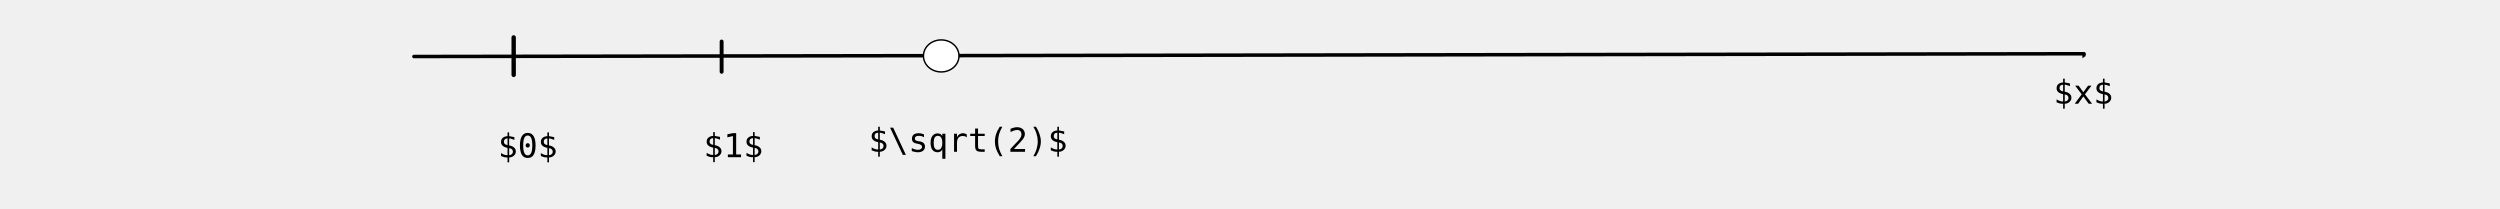
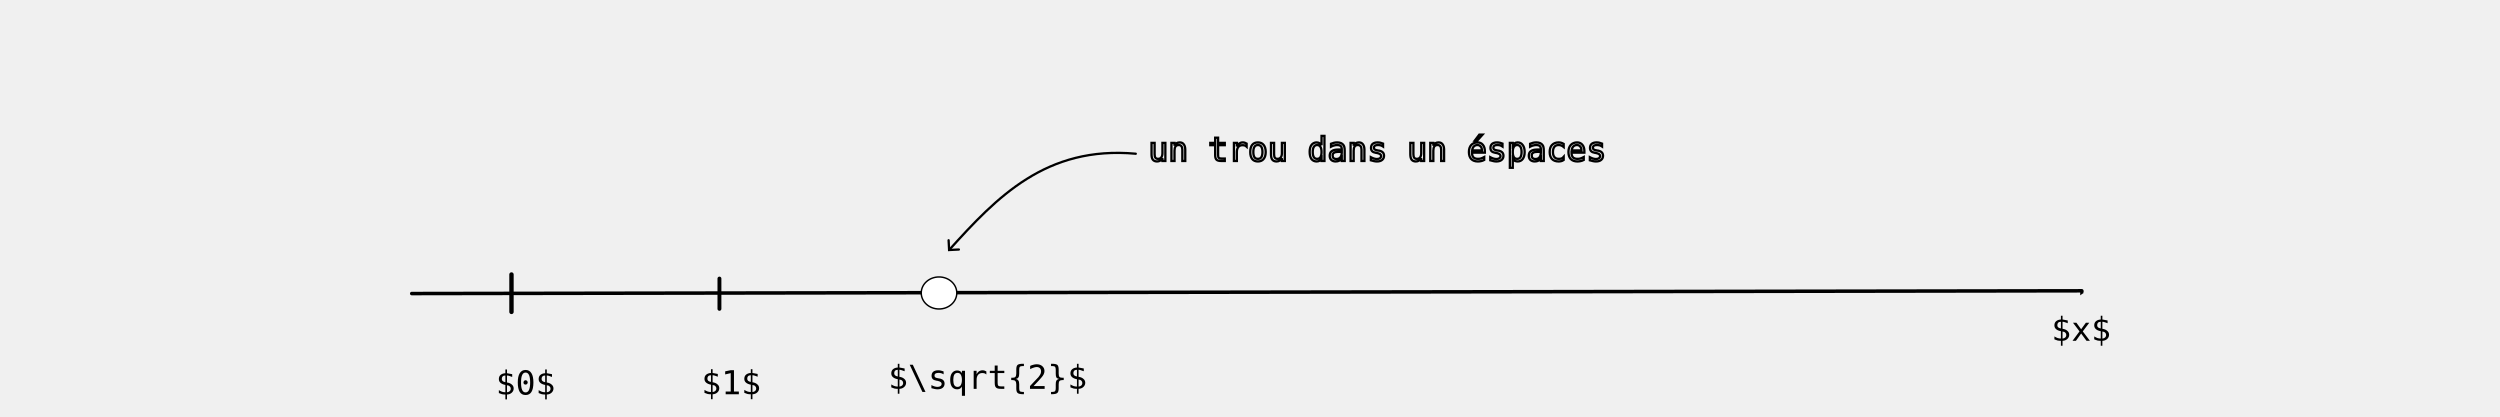
- <svg xmlns="http://www.w3.org/2000/svg" width="240mm" height="20mm" viewBox="0 0 240 20" version="1.1" id="svg8">
+ <svg xmlns="http://www.w3.org/2000/svg" width="240mm" height="40mm" viewBox="0 0 240 40" version="1.1" id="svg8">
  <defs id="defs2">
+     <marker style="overflow:visible" id="ArrowWideRounded" refX="0" refY="0" orient="auto-start-reverse" markerWidth="1" markerHeight="1" viewBox="0 0 1 1" preserveAspectRatio="xMidYMid">
+       <path style="fill:none;stroke:context-stroke;stroke-width:1;stroke-linecap:round" d="M 3,-3 0,0 3,3" transform="rotate(180,0.125,0)" id="path5" />
+     </marker>
    <marker id="tikz-arrow-0.53080004" orient="auto-start-reverse" refX="0.45" refY="0" markerWidth="0.911" markerHeight="1.69">
      <g transform="scale(2.153529)" id="g1">
        <path style="fill:none;stroke:#000000;stroke-width:0.6;stroke-linecap:round;stroke-linejoin:round;stroke-miterlimit:10;stroke-dasharray:none;stroke-opacity:1" d="M -1.554,2.072 C -1.425,1.295 0,0.13 0.389,0 0,-0.13 -1.425,-1.295 -1.554,-2.072" id="path1-2" />
      </g>
    </marker>
  </defs>
  <g id="layer1" transform="translate(0,-177)">
-     <path style="fill:none;fill-opacity:1;stroke:#000000;stroke-width:0.339;stroke-linecap:round;stroke-linejoin:miter;stroke-dasharray:none;stroke-opacity:1;marker-start:url(#tikz-arrow-0.53080004);marker-end:none" d="M 200.062,182.159 39.738,182.425" id="path1" />
-     <ellipse style="fill:#ffffff;fill-opacity:1;stroke:#000000;stroke-width:0.14;stroke-linecap:round;stroke-linejoin:miter;stroke-dasharray:none;stroke-opacity:1;marker-start:none;marker-end:none" id="path4" cx="90.357" cy="182.369" rx="1.706" ry="1.537" />
-     <text xml:space="preserve" style="font-size:3.175px;font-family:Monospace;-inkscape-font-specification:Monospace;text-align:start;writing-mode:lr-tb;direction:ltr;text-anchor:start;fill:#000000;fill-opacity:1;stroke:none;stroke-linecap:round;stroke-linejoin:miter;stroke-dasharray:none;stroke-opacity:1;marker-start:none;marker-end:none" x="47.802" y="192.117" id="text4">
-       <tspan id="tspan4" style="fill:#000000;fill-opacity:1;stroke:none;stroke-linejoin:miter;stroke-dasharray:none;stroke-opacity:1;marker-start:none;marker-end:none" x="47.802" y="192.117">$0$</tspan>
+     <path style="fill:none;fill-opacity:1;stroke:#000000;stroke-width:0.339;stroke-linecap:round;stroke-linejoin:miter;stroke-dasharray:none;stroke-opacity:1;marker-start:url(#tikz-arrow-0.53080004);marker-end:none" d="M 199.852,204.916 39.527,205.181" id="path1" />
+     <ellipse style="fill:#ffffff;fill-opacity:1;stroke:#000000;stroke-width:0.14;stroke-linecap:round;stroke-linejoin:miter;stroke-dasharray:none;stroke-opacity:1;marker-start:none;marker-end:none" id="path4" cx="90.146" cy="205.125" rx="1.706" ry="1.537" />
+     <text xml:space="preserve" style="font-size:3.175px;font-family:Monospace;-inkscape-font-specification:Monospace;text-align:start;writing-mode:lr-tb;direction:ltr;text-anchor:start;fill:#000000;fill-opacity:1;stroke:none;stroke-linecap:round;stroke-linejoin:miter;stroke-dasharray:none;stroke-opacity:1;marker-start:none;marker-end:none" x="47.592" y="214.874" id="text4">
+       <tspan id="tspan4" style="fill:#000000;fill-opacity:1;stroke:none;stroke-linejoin:miter;stroke-dasharray:none;stroke-opacity:1;marker-start:none;marker-end:none" x="47.592" y="214.874">$0$</tspan>
    </text>
-     <text xml:space="preserve" style="font-size:3.175px;font-family:Monospace;-inkscape-font-specification:Monospace;text-align:start;writing-mode:lr-tb;direction:ltr;text-anchor:start;fill:#000000;fill-opacity:1;stroke:none;stroke-linecap:round;stroke-linejoin:miter;stroke-dasharray:none;stroke-opacity:1;marker-start:none;marker-end:none" x="67.543" y="192.096" id="text4-6">
-       <tspan id="tspan4-5" style="fill:#000000;fill-opacity:1;stroke:none;stroke-linejoin:miter;stroke-dasharray:none;stroke-opacity:1;marker-start:none;marker-end:none" x="67.543" y="192.096">$1$</tspan>
+     <text xml:space="preserve" style="font-size:3.175px;font-family:Monospace;-inkscape-font-specification:Monospace;text-align:start;writing-mode:lr-tb;direction:ltr;text-anchor:start;fill:#000000;fill-opacity:1;stroke:none;stroke-linecap:round;stroke-linejoin:miter;stroke-dasharray:none;stroke-opacity:1;marker-start:none;marker-end:none" x="67.333" y="214.853" id="text4-6">
+       <tspan id="tspan4-5" style="fill:#000000;fill-opacity:1;stroke:none;stroke-linejoin:miter;stroke-dasharray:none;stroke-opacity:1;marker-start:none;marker-end:none" x="67.333" y="214.853">$1$</tspan>
    </text>
-     <text xml:space="preserve" style="font-size:3.175px;font-family:Monospace;-inkscape-font-specification:Monospace;text-align:start;writing-mode:lr-tb;direction:ltr;text-anchor:start;fill:#000000;fill-opacity:1;stroke:none;stroke-linecap:round;stroke-linejoin:miter;stroke-dasharray:none;stroke-opacity:1;marker-start:none;marker-end:none" x="83.383" y="191.57" id="text5">
-       <tspan id="tspan5" style="fill:#000000;fill-opacity:1;stroke:none;stroke-linejoin:miter;stroke-dasharray:none;stroke-opacity:1;marker-start:none;marker-end:none" x="83.383" y="191.57">$\sqrt(2)$</tspan>
+     <text xml:space="preserve" style="font-size:3.175px;font-family:Monospace;-inkscape-font-specification:Monospace;text-align:start;writing-mode:lr-tb;direction:ltr;text-anchor:start;fill:#000000;fill-opacity:1;stroke:none;stroke-linecap:round;stroke-linejoin:miter;stroke-dasharray:none;stroke-opacity:1;marker-start:none;marker-end:none" x="85.265" y="214.327" id="text5">
+       <tspan id="tspan5" style="fill:#000000;fill-opacity:1;stroke:none;stroke-linejoin:miter;stroke-dasharray:none;stroke-opacity:1;marker-start:none;marker-end:none" x="85.265" y="214.327">$\sqrt{2}$</tspan>
    </text>
-     <text xml:space="preserve" style="font-size:3.175px;font-family:Monospace;-inkscape-font-specification:Monospace;text-align:start;writing-mode:lr-tb;direction:ltr;text-anchor:start;fill:#000000;fill-opacity:1;stroke:none;stroke-linecap:round;stroke-linejoin:miter;stroke-dasharray:none;stroke-opacity:1;marker-start:none;marker-end:none" x="197.138" y="186.964" id="text6">
-       <tspan id="tspan6" style="fill:#000000;fill-opacity:1;stroke:none;stroke-linejoin:miter;stroke-dasharray:none;stroke-opacity:1;marker-start:none;marker-end:none" x="197.138" y="186.964">$x$</tspan>
+     <text xml:space="preserve" style="font-size:3.175px;font-family:Monospace;-inkscape-font-specification:Monospace;text-align:start;writing-mode:lr-tb;direction:ltr;text-anchor:start;fill:#000000;fill-opacity:1;stroke:none;stroke-linecap:round;stroke-linejoin:miter;stroke-dasharray:none;stroke-opacity:1;marker-start:none;marker-end:none" x="196.927" y="209.721" id="text6">
+       <tspan id="tspan6" style="fill:#000000;fill-opacity:1;stroke:none;stroke-linejoin:miter;stroke-dasharray:none;stroke-opacity:1;marker-start:none;marker-end:none" x="196.927" y="209.721">$x$</tspan>
    </text>
    <text xml:space="preserve" style="font-size:3.175px;font-family:Monospace;-inkscape-font-specification:Monospace;text-align:start;writing-mode:lr-tb;direction:ltr;text-anchor:start;fill:#ffffff;fill-opacity:1;stroke:#000000;stroke-width:0.14;stroke-linecap:round;stroke-linejoin:miter;stroke-dasharray:none;stroke-opacity:1;marker-start:none;marker-end:none" x="112.037" y="220.552" id="text7">
      <tspan id="tspan7" style="stroke-width:0.14" x="112.037" y="220.552" />
    </text>
-     <path style="fill:none;fill-opacity:1;stroke:#000000;stroke-width:0.421;stroke-linecap:round;stroke-linejoin:miter;stroke-dasharray:none;stroke-opacity:1;marker-start:none;marker-end:none" d="m 49.313,180.594 v 3.593" id="path7" />
-     <path style="fill:none;fill-opacity:1;stroke:#000000;stroke-width:0.375;stroke-linecap:round;stroke-linejoin:miter;stroke-dasharray:none;stroke-opacity:1;marker-start:none;marker-end:none" d="m 69.276,180.987 v 2.906" id="path8" />
+     <path style="fill:none;fill-opacity:1;stroke:#000000;stroke-width:0.421;stroke-linecap:round;stroke-linejoin:miter;stroke-dasharray:none;stroke-opacity:1;marker-start:none;marker-end:none" d="m 49.102,203.35 v 3.593" id="path7" />
+     <path style="fill:none;fill-opacity:1;stroke:#000000;stroke-width:0.375;stroke-linecap:round;stroke-linejoin:miter;stroke-dasharray:none;stroke-opacity:1;marker-start:none;marker-end:none" d="m 69.066,203.743 v 2.906" id="path8" />
+     <path style="fill:none;stroke:#000000;stroke-width:0.221;stroke-linecap:round;stroke-dasharray:none;marker-end:url(#ArrowWideRounded)" d="m 109.034,191.758 c -8.607,-0.783 -13.346,4.179 -17.883,9.202" id="path2" />
+     <text xml:space="preserve" style="font-size:3.175px;font-family:Monospace;-inkscape-font-specification:Monospace;text-align:start;writing-mode:lr-tb;direction:ltr;text-anchor:start;fill:none;stroke:#000000;stroke-width:0.221;stroke-linecap:round;stroke-dasharray:none" x="110.249" y="192.452" id="text8">
+       <tspan id="tspan8" style="stroke-width:0.221" x="110.249" y="192.452">un trou dans un éspaces </tspan>
+     </text>
  </g>
</svg>
